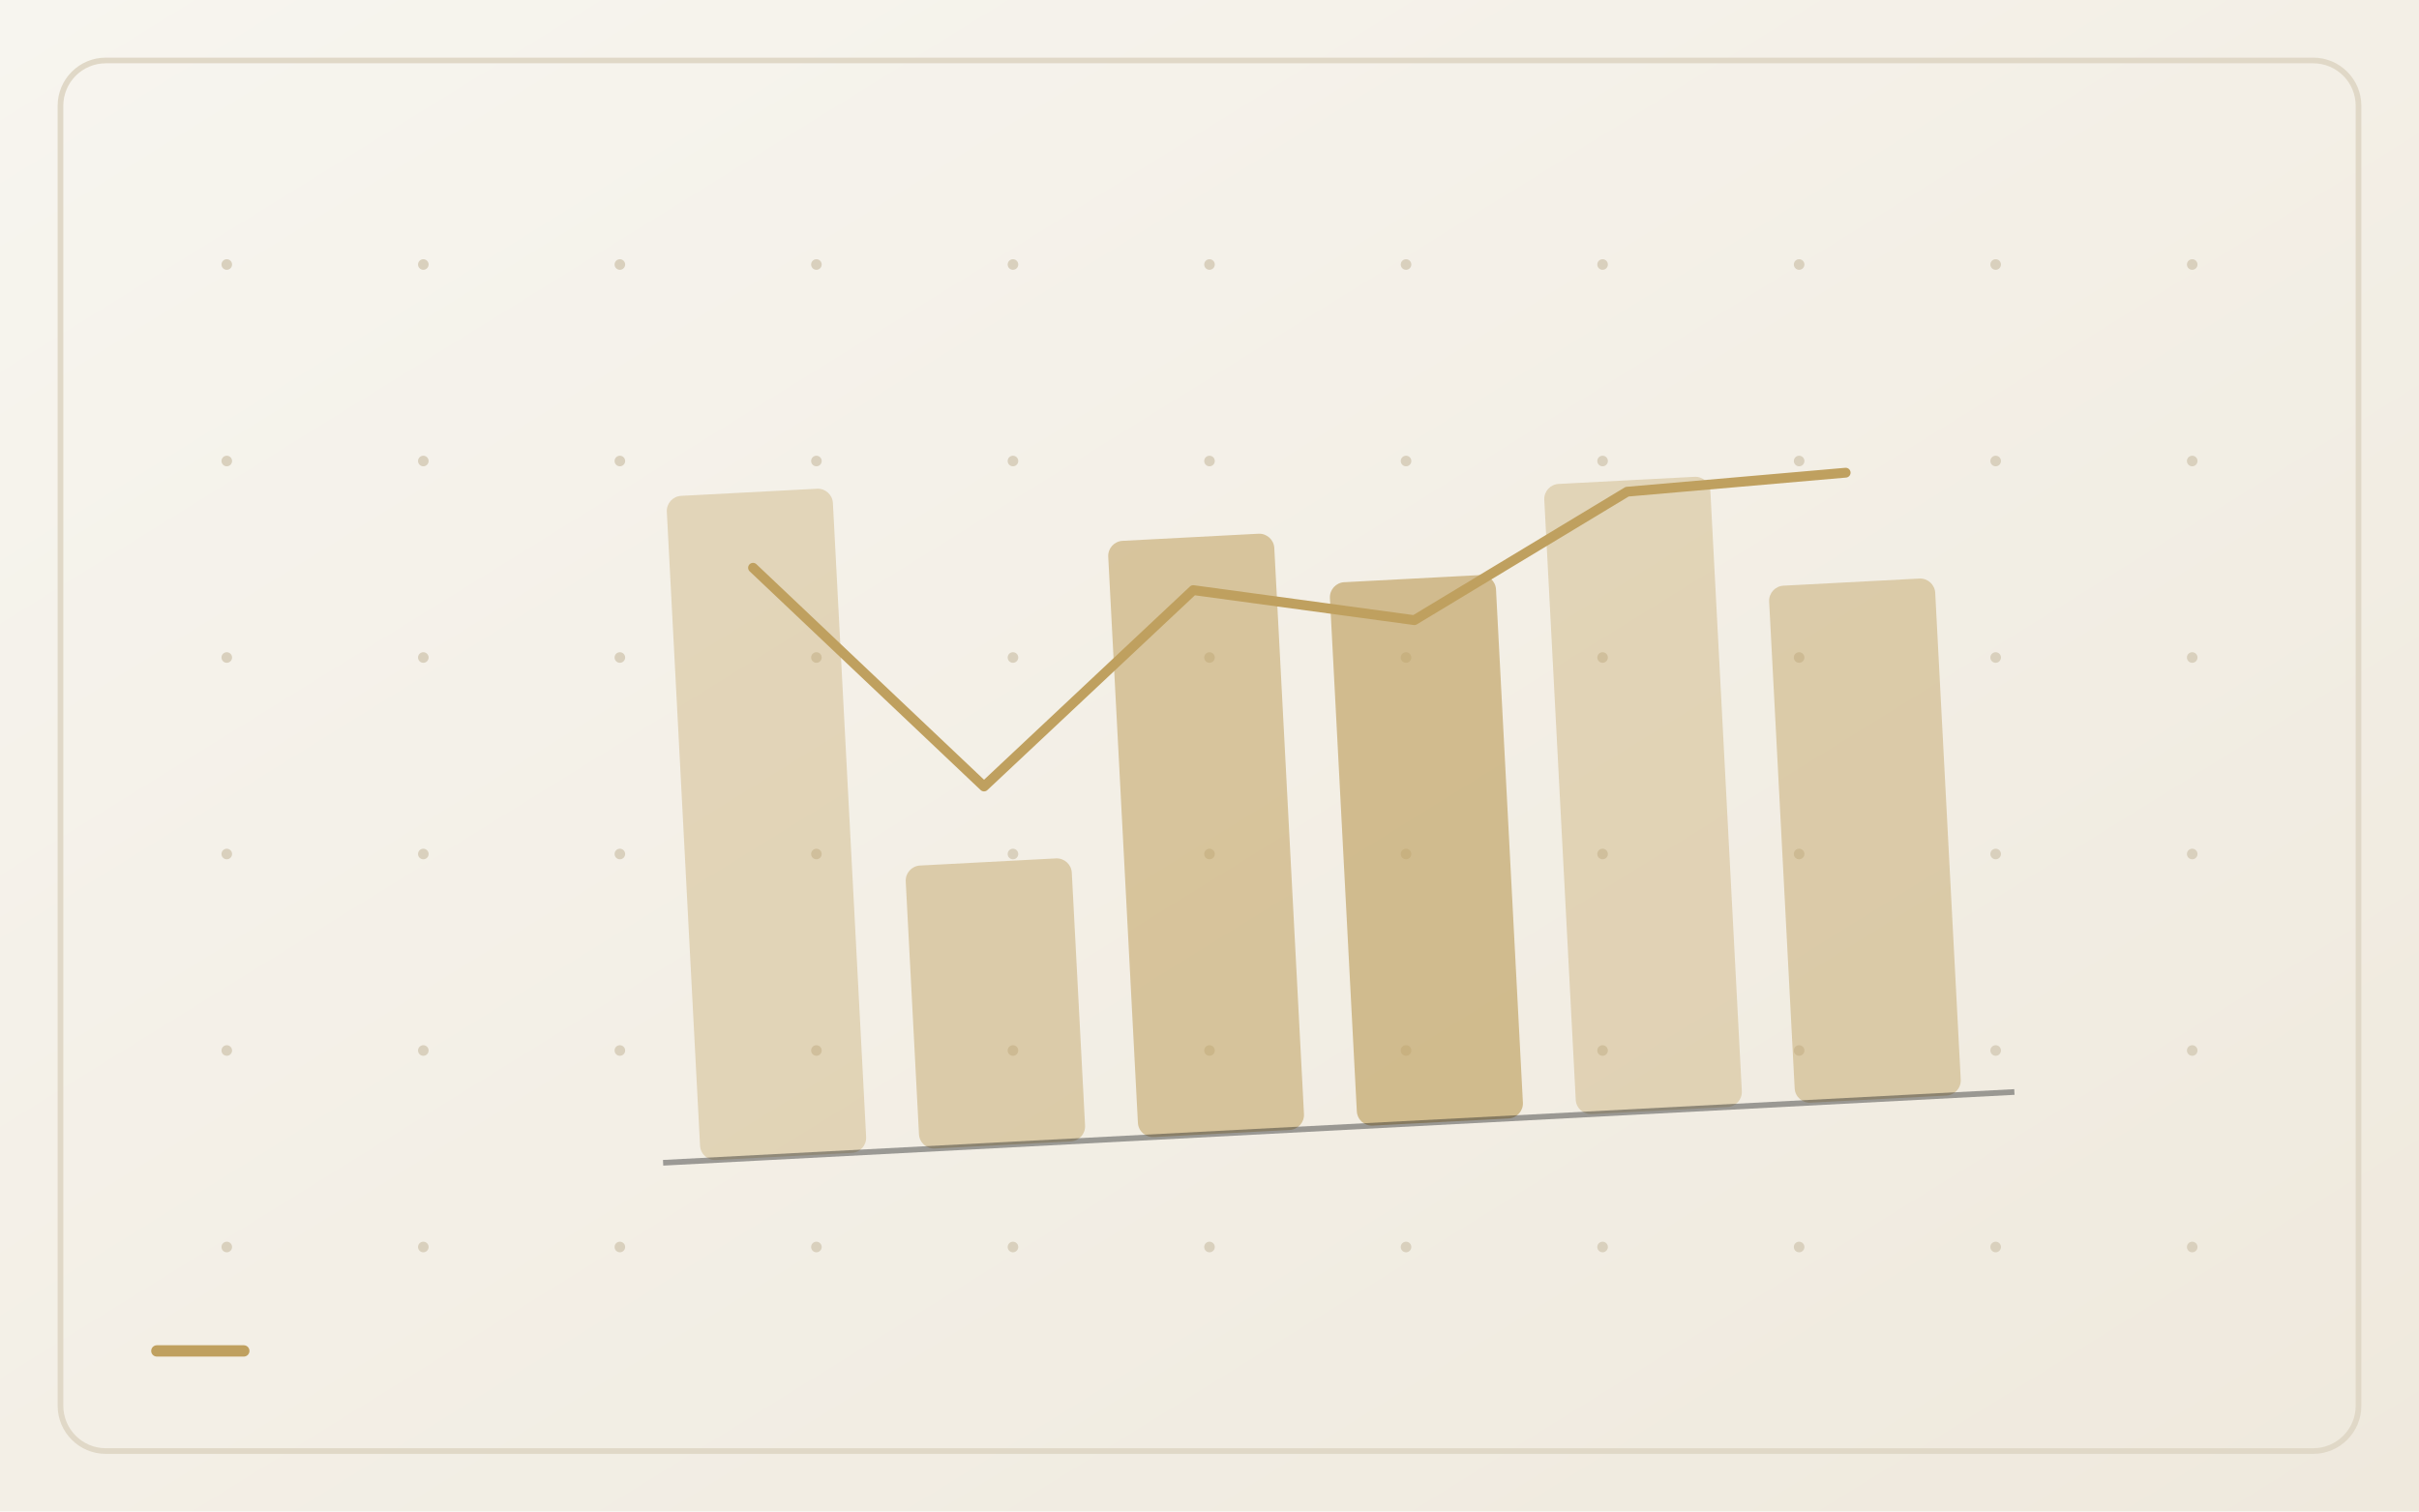
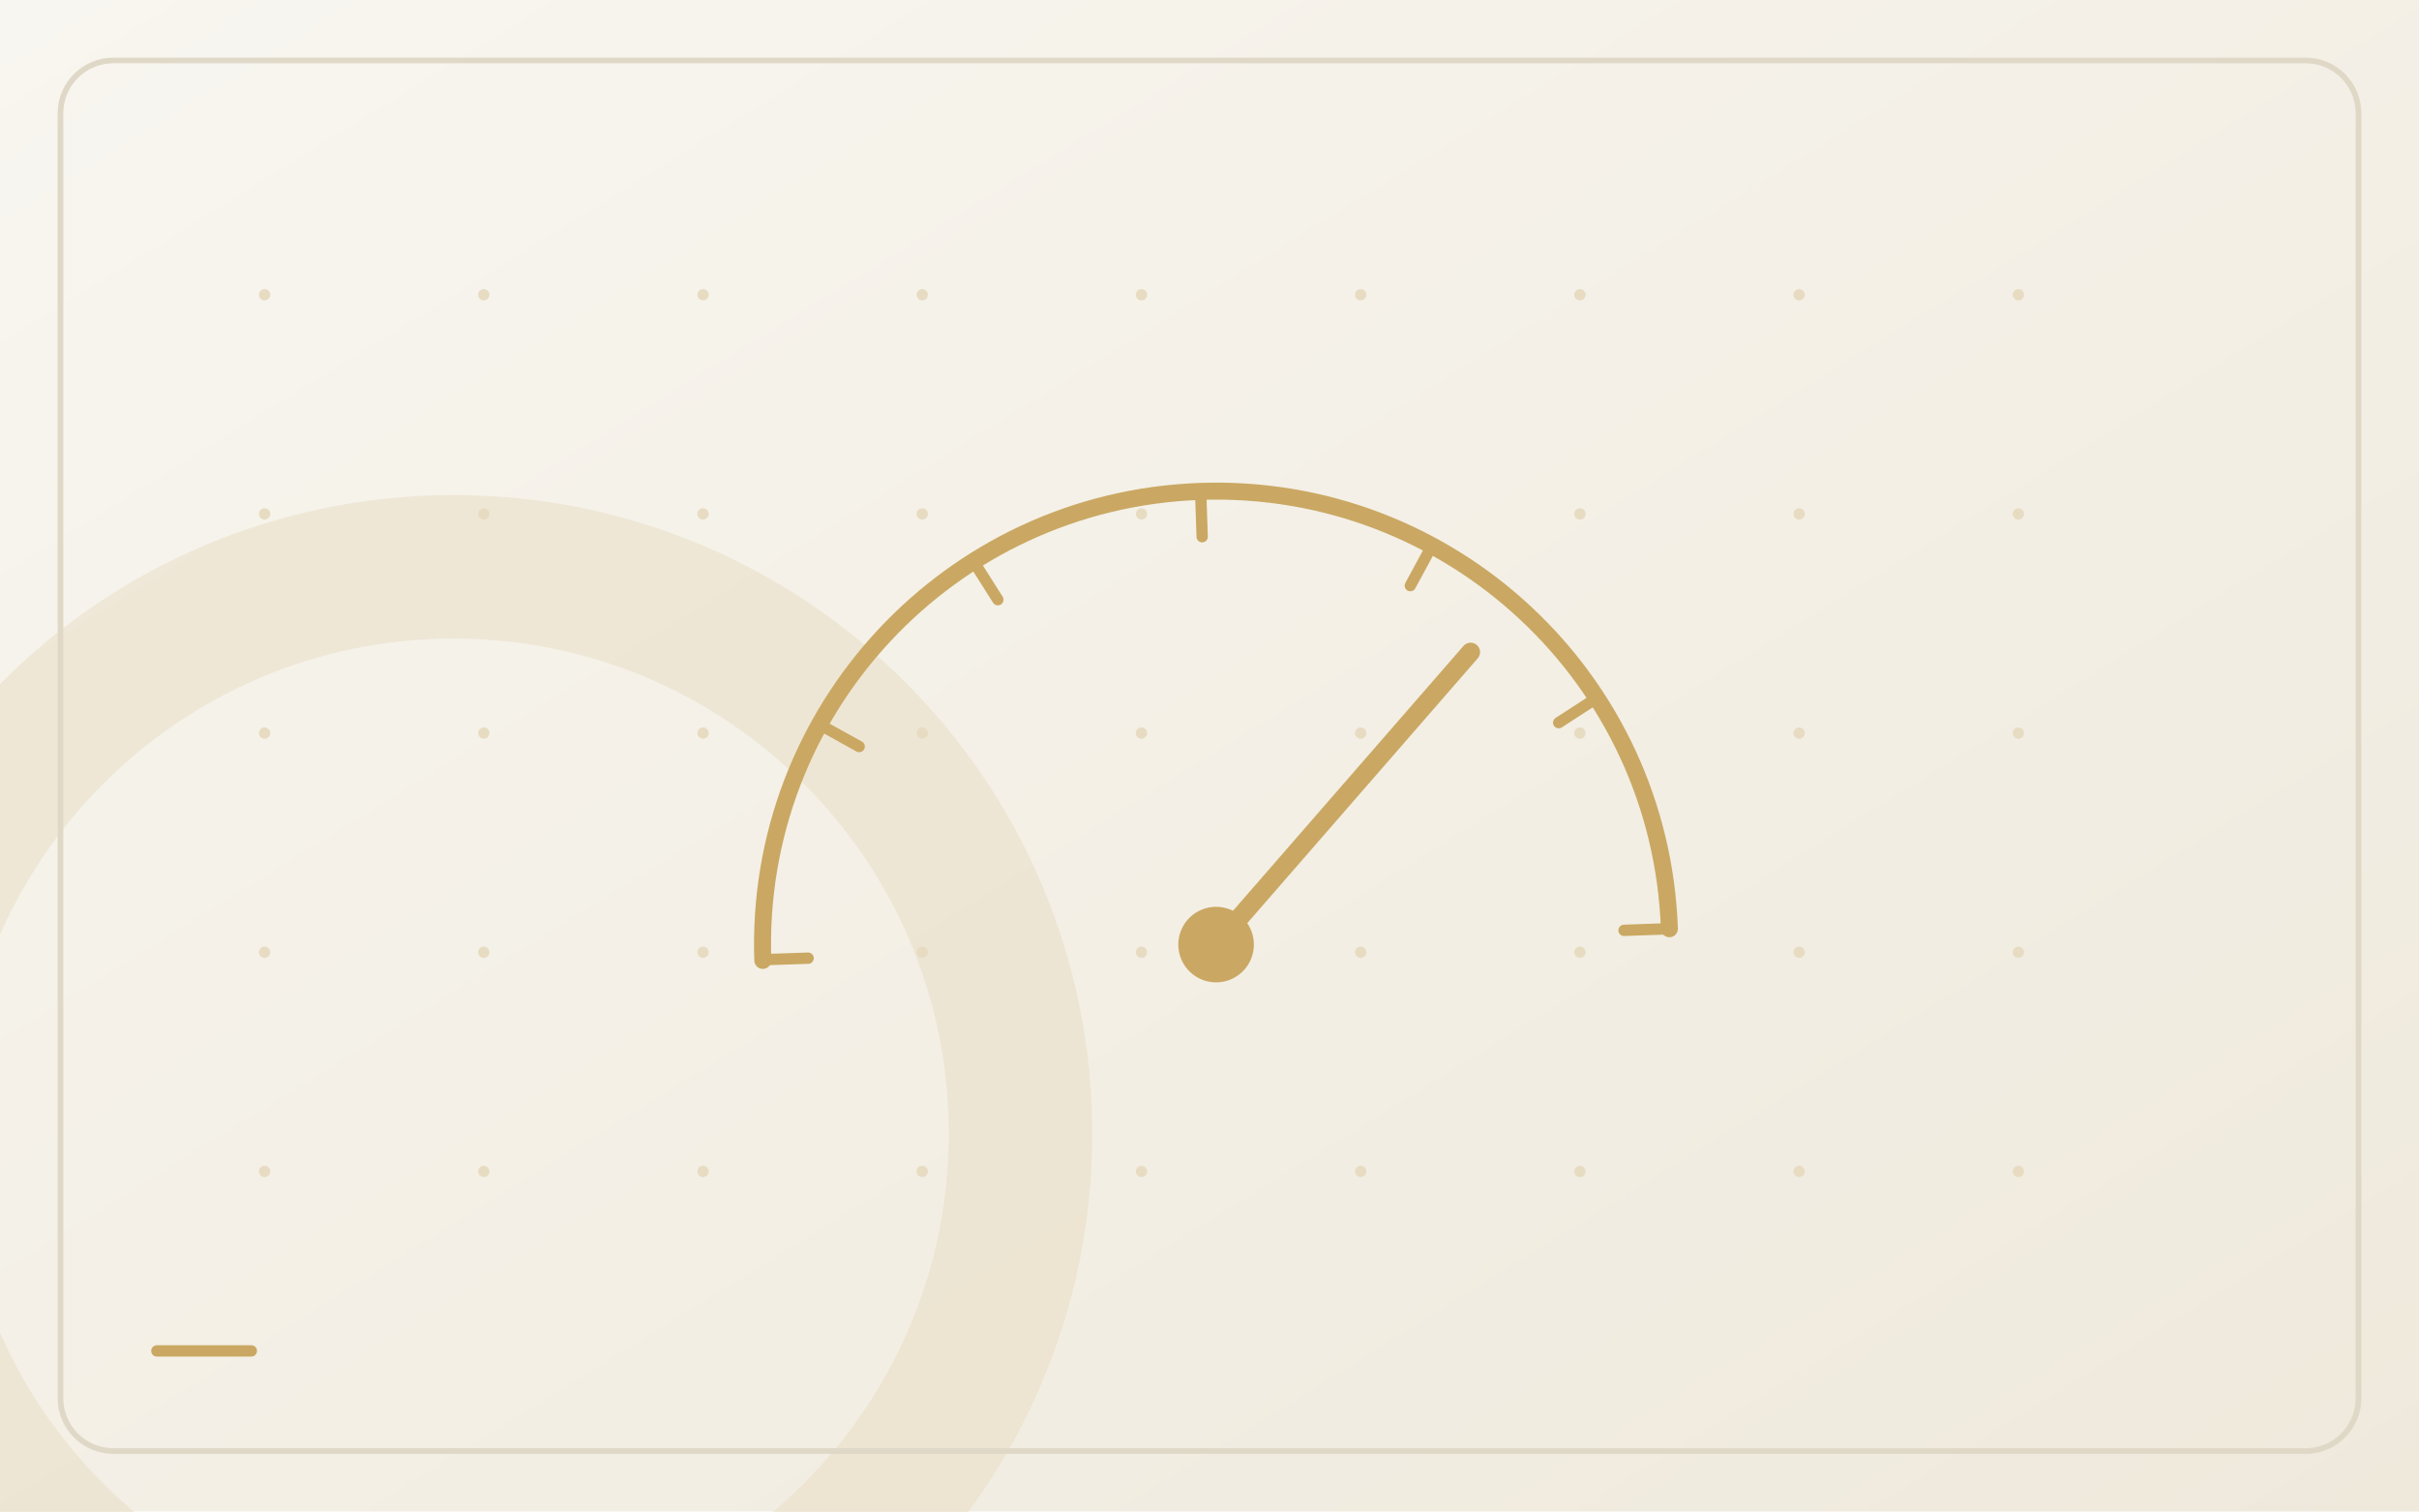
<svg xmlns="http://www.w3.org/2000/svg" viewBox="0 0 640 400" width="640" height="400">
  <defs>
    <linearGradient id="bg" x1="0" y1="0" x2="1" y2="1">
-       <stop offset="0" stop-color="#f7f5ef" />
-       <stop offset="1" stop-color="#efe9dd" />
+       <stop offset="0" stop-color="#f8f6f0" />
+       <stop offset="1" stop-color="#efe9dc" />
    </linearGradient>
  </defs>
  <rect width="640" height="400" fill="url(#bg)" />
-   <circle cx="60" cy="70" r="1.4" fill="#d9d0bd" />
-   <circle cx="60" cy="122" r="1.4" fill="#d9d0bd" />
-   <circle cx="60" cy="174" r="1.4" fill="#d9d0bd" />
-   <circle cx="60" cy="226" r="1.4" fill="#d9d0bd" />
-   <circle cx="60" cy="278" r="1.4" fill="#d9d0bd" />
-   <circle cx="60" cy="330" r="1.4" fill="#d9d0bd" />
-   <circle cx="112" cy="70" r="1.4" fill="#d9d0bd" />
-   <circle cx="112" cy="122" r="1.4" fill="#d9d0bd" />
-   <circle cx="112" cy="174" r="1.4" fill="#d9d0bd" />
-   <circle cx="112" cy="226" r="1.4" fill="#d9d0bd" />
-   <circle cx="112" cy="278" r="1.4" fill="#d9d0bd" />
-   <circle cx="112" cy="330" r="1.4" fill="#d9d0bd" />
-   <circle cx="164" cy="70" r="1.4" fill="#d9d0bd" />
-   <circle cx="164" cy="122" r="1.4" fill="#d9d0bd" />
-   <circle cx="164" cy="174" r="1.4" fill="#d9d0bd" />
-   <circle cx="164" cy="226" r="1.4" fill="#d9d0bd" />
-   <circle cx="164" cy="278" r="1.4" fill="#d9d0bd" />
-   <circle cx="164" cy="330" r="1.4" fill="#d9d0bd" />
-   <circle cx="216" cy="70" r="1.4" fill="#d9d0bd" />
-   <circle cx="216" cy="122" r="1.4" fill="#d9d0bd" />
-   <circle cx="216" cy="174" r="1.4" fill="#d9d0bd" />
-   <circle cx="216" cy="226" r="1.4" fill="#d9d0bd" />
-   <circle cx="216" cy="278" r="1.4" fill="#d9d0bd" />
-   <circle cx="216" cy="330" r="1.4" fill="#d9d0bd" />
-   <circle cx="268" cy="70" r="1.4" fill="#d9d0bd" />
-   <circle cx="268" cy="122" r="1.4" fill="#d9d0bd" />
-   <circle cx="268" cy="174" r="1.4" fill="#d9d0bd" />
-   <circle cx="268" cy="226" r="1.4" fill="#d9d0bd" />
-   <circle cx="268" cy="278" r="1.4" fill="#d9d0bd" />
-   <circle cx="268" cy="330" r="1.4" fill="#d9d0bd" />
-   <circle cx="320" cy="70" r="1.4" fill="#d9d0bd" />
-   <circle cx="320" cy="122" r="1.4" fill="#d9d0bd" />
-   <circle cx="320" cy="174" r="1.4" fill="#d9d0bd" />
-   <circle cx="320" cy="226" r="1.4" fill="#d9d0bd" />
-   <circle cx="320" cy="278" r="1.4" fill="#d9d0bd" />
-   <circle cx="320" cy="330" r="1.4" fill="#d9d0bd" />
-   <circle cx="372" cy="70" r="1.4" fill="#d9d0bd" />
-   <circle cx="372" cy="122" r="1.4" fill="#d9d0bd" />
-   <circle cx="372" cy="174" r="1.4" fill="#d9d0bd" />
-   <circle cx="372" cy="226" r="1.4" fill="#d9d0bd" />
-   <circle cx="372" cy="278" r="1.4" fill="#d9d0bd" />
-   <circle cx="372" cy="330" r="1.4" fill="#d9d0bd" />
-   <circle cx="424" cy="70" r="1.4" fill="#d9d0bd" />
-   <circle cx="424" cy="122" r="1.4" fill="#d9d0bd" />
-   <circle cx="424" cy="174" r="1.4" fill="#d9d0bd" />
-   <circle cx="424" cy="226" r="1.4" fill="#d9d0bd" />
-   <circle cx="424" cy="278" r="1.4" fill="#d9d0bd" />
-   <circle cx="424" cy="330" r="1.4" fill="#d9d0bd" />
-   <circle cx="476" cy="70" r="1.4" fill="#d9d0bd" />
-   <circle cx="476" cy="122" r="1.4" fill="#d9d0bd" />
-   <circle cx="476" cy="174" r="1.4" fill="#d9d0bd" />
-   <circle cx="476" cy="226" r="1.4" fill="#d9d0bd" />
-   <circle cx="476" cy="278" r="1.4" fill="#d9d0bd" />
-   <circle cx="476" cy="330" r="1.4" fill="#d9d0bd" />
-   <circle cx="528" cy="70" r="1.4" fill="#d9d0bd" />
-   <circle cx="528" cy="122" r="1.4" fill="#d9d0bd" />
-   <circle cx="528" cy="174" r="1.4" fill="#d9d0bd" />
-   <circle cx="528" cy="226" r="1.4" fill="#d9d0bd" />
-   <circle cx="528" cy="278" r="1.4" fill="#d9d0bd" />
-   <circle cx="528" cy="330" r="1.4" fill="#d9d0bd" />
-   <circle cx="580" cy="70" r="1.4" fill="#d9d0bd" />
-   <circle cx="580" cy="122" r="1.4" fill="#d9d0bd" />
-   <circle cx="580" cy="174" r="1.4" fill="#d9d0bd" />
-   <circle cx="580" cy="226" r="1.4" fill="#d9d0bd" />
-   <circle cx="580" cy="278" r="1.4" fill="#d9d0bd" />
-   <circle cx="580" cy="330" r="1.4" fill="#d9d0bd" />
-   <rect x="16" y="16" width="608" height="368" fill="none" stroke="#e0d8c7" stroke-width="1.5" rx="12" />
-   <g transform="rotate(-3 320 200)">
-     <rect x="180" y="124" width="44" height="176" rx="4" fill="#bfa05f" opacity="0.35" />
-     <rect x="238" y="225" width="44" height="75" rx="4" fill="#bfa05f" opacity="0.45" />
-     <rect x="296" y="142" width="44" height="158" rx="4" fill="#bfa05f" opacity="0.55" />
-     <rect x="354" y="156" width="44" height="144" rx="4" fill="#bfa05f" opacity="0.65" />
-     <rect x="412" y="133" width="44" height="167" rx="4" fill="#bfa05f" opacity="0.35" />
-     <rect x="470" y="163" width="44" height="137" rx="4" fill="#bfa05f" opacity="0.45" />
-     <polyline points="202.0,144 260.0,205 318.0,156 376.0,167 434.0,136 492.0,134" stroke="#bfa05f" fill="none" stroke-linecap="round" stroke-linejoin="round" stroke-width="2.6" />
-     <line x1="170" y1="300" x2="528" y2="300" stroke="#16181c" stroke-width="1.5" opacity="0.4" />
+   <circle cx="120" cy="300" r="150" fill="none" stroke="#e7dcc2" stroke-width="38" opacity="0.5" />
+   <circle cx="70" cy="78" r="1.5" fill="#e7dcc2" />
+   <circle cx="70" cy="136" r="1.5" fill="#e7dcc2" />
+   <circle cx="70" cy="194" r="1.5" fill="#e7dcc2" />
+   <circle cx="70" cy="252" r="1.5" fill="#e7dcc2" />
+   <circle cx="70" cy="310" r="1.5" fill="#e7dcc2" />
+   <circle cx="128" cy="78" r="1.5" fill="#e7dcc2" />
+   <circle cx="128" cy="136" r="1.5" fill="#e7dcc2" />
+   <circle cx="128" cy="194" r="1.5" fill="#e7dcc2" />
+   <circle cx="128" cy="252" r="1.5" fill="#e7dcc2" />
+   <circle cx="128" cy="310" r="1.5" fill="#e7dcc2" />
+   <circle cx="186" cy="78" r="1.5" fill="#e7dcc2" />
+   <circle cx="186" cy="136" r="1.5" fill="#e7dcc2" />
+   <circle cx="186" cy="194" r="1.5" fill="#e7dcc2" />
+   <circle cx="186" cy="252" r="1.5" fill="#e7dcc2" />
+   <circle cx="186" cy="310" r="1.5" fill="#e7dcc2" />
+   <circle cx="244" cy="78" r="1.5" fill="#e7dcc2" />
+   <circle cx="244" cy="136" r="1.5" fill="#e7dcc2" />
+   <circle cx="244" cy="194" r="1.5" fill="#e7dcc2" />
+   <circle cx="244" cy="252" r="1.5" fill="#e7dcc2" />
+   <circle cx="244" cy="310" r="1.5" fill="#e7dcc2" />
+   <circle cx="302" cy="78" r="1.5" fill="#e7dcc2" />
+   <circle cx="302" cy="136" r="1.5" fill="#e7dcc2" />
+   <circle cx="302" cy="194" r="1.5" fill="#e7dcc2" />
+   <circle cx="302" cy="252" r="1.5" fill="#e7dcc2" />
+   <circle cx="302" cy="310" r="1.5" fill="#e7dcc2" />
+   <circle cx="360" cy="78" r="1.5" fill="#e7dcc2" />
+   <circle cx="360" cy="136" r="1.5" fill="#e7dcc2" />
+   <circle cx="360" cy="194" r="1.5" fill="#e7dcc2" />
+   <circle cx="360" cy="252" r="1.5" fill="#e7dcc2" />
+   <circle cx="360" cy="310" r="1.5" fill="#e7dcc2" />
+   <circle cx="418" cy="78" r="1.5" fill="#e7dcc2" />
+   <circle cx="418" cy="136" r="1.5" fill="#e7dcc2" />
+   <circle cx="418" cy="194" r="1.5" fill="#e7dcc2" />
+   <circle cx="418" cy="252" r="1.5" fill="#e7dcc2" />
+   <circle cx="418" cy="310" r="1.5" fill="#e7dcc2" />
+   <circle cx="476" cy="78" r="1.5" fill="#e7dcc2" />
+   <circle cx="476" cy="136" r="1.5" fill="#e7dcc2" />
+   <circle cx="476" cy="194" r="1.5" fill="#e7dcc2" />
+   <circle cx="476" cy="252" r="1.5" fill="#e7dcc2" />
+   <circle cx="476" cy="310" r="1.5" fill="#e7dcc2" />
+   <circle cx="534" cy="78" r="1.5" fill="#e7dcc2" />
+   <circle cx="534" cy="136" r="1.5" fill="#e7dcc2" />
+   <circle cx="534" cy="194" r="1.5" fill="#e7dcc2" />
+   <circle cx="534" cy="252" r="1.5" fill="#e7dcc2" />
+   <circle cx="534" cy="310" r="1.5" fill="#e7dcc2" />
+   <rect x="16" y="16" width="608" height="368" fill="none" stroke="#e0d8c7" stroke-width="1.5" rx="14" />
+   <g transform="rotate(-2 320 200)">
+     <path d="M200 250 A120 120 0 0 1 440 250" stroke="#caa863" fill="none" stroke-width="4.5" stroke-linecap="round" stroke-linejoin="round" />
+     <path d="M320 250 L390 175" stroke="#caa863" fill="none" stroke-linecap="round" stroke-linejoin="round" stroke-width="5" />
+     <circle cx="320" cy="250" r="10" fill="#caa863" />
+     <line x1="212" y1="249.828" x2="200" y2="249.809" stroke="#caa863" fill="none" stroke-linecap="round" stroke-linejoin="round" stroke-width="3" />
+     <line x1="227.456" y1="194.326" x2="217.173" y2="188.14" stroke="#caa863" fill="none" stroke-linecap="round" stroke-linejoin="round" stroke-width="3" />
+     <line x1="265.477" y1="156.773" x2="259.418" y2="146.415" stroke="#caa863" fill="none" stroke-linecap="round" stroke-linejoin="round" stroke-width="3" />
+     <line x1="320.086" y1="142" x2="320.096" y2="130" stroke="#caa863" fill="none" stroke-linecap="round" stroke-linejoin="round" stroke-width="3" />
+     <line x1="374.672" y1="156.86" x2="380.746" y2="146.511" stroke="#caa863" fill="none" stroke-linecap="round" stroke-linejoin="round" stroke-width="3" />
+     <line x1="412.633" y1="194.473" x2="422.925" y2="188.304" stroke="#caa863" fill="none" stroke-linecap="round" stroke-linejoin="round" stroke-width="3" />
+     <line x1="428.0" y1="250.0" x2="440.0" y2="250.0" stroke="#caa863" fill="none" stroke-linecap="round" stroke-linejoin="round" stroke-width="3" />
  </g>
-   <rect x="40" y="356" width="26" height="3" rx="1.5" fill="#bfa05f" />
+   <rect x="40" y="356" width="28" height="3" rx="1.5" fill="#caa863" />
</svg>
